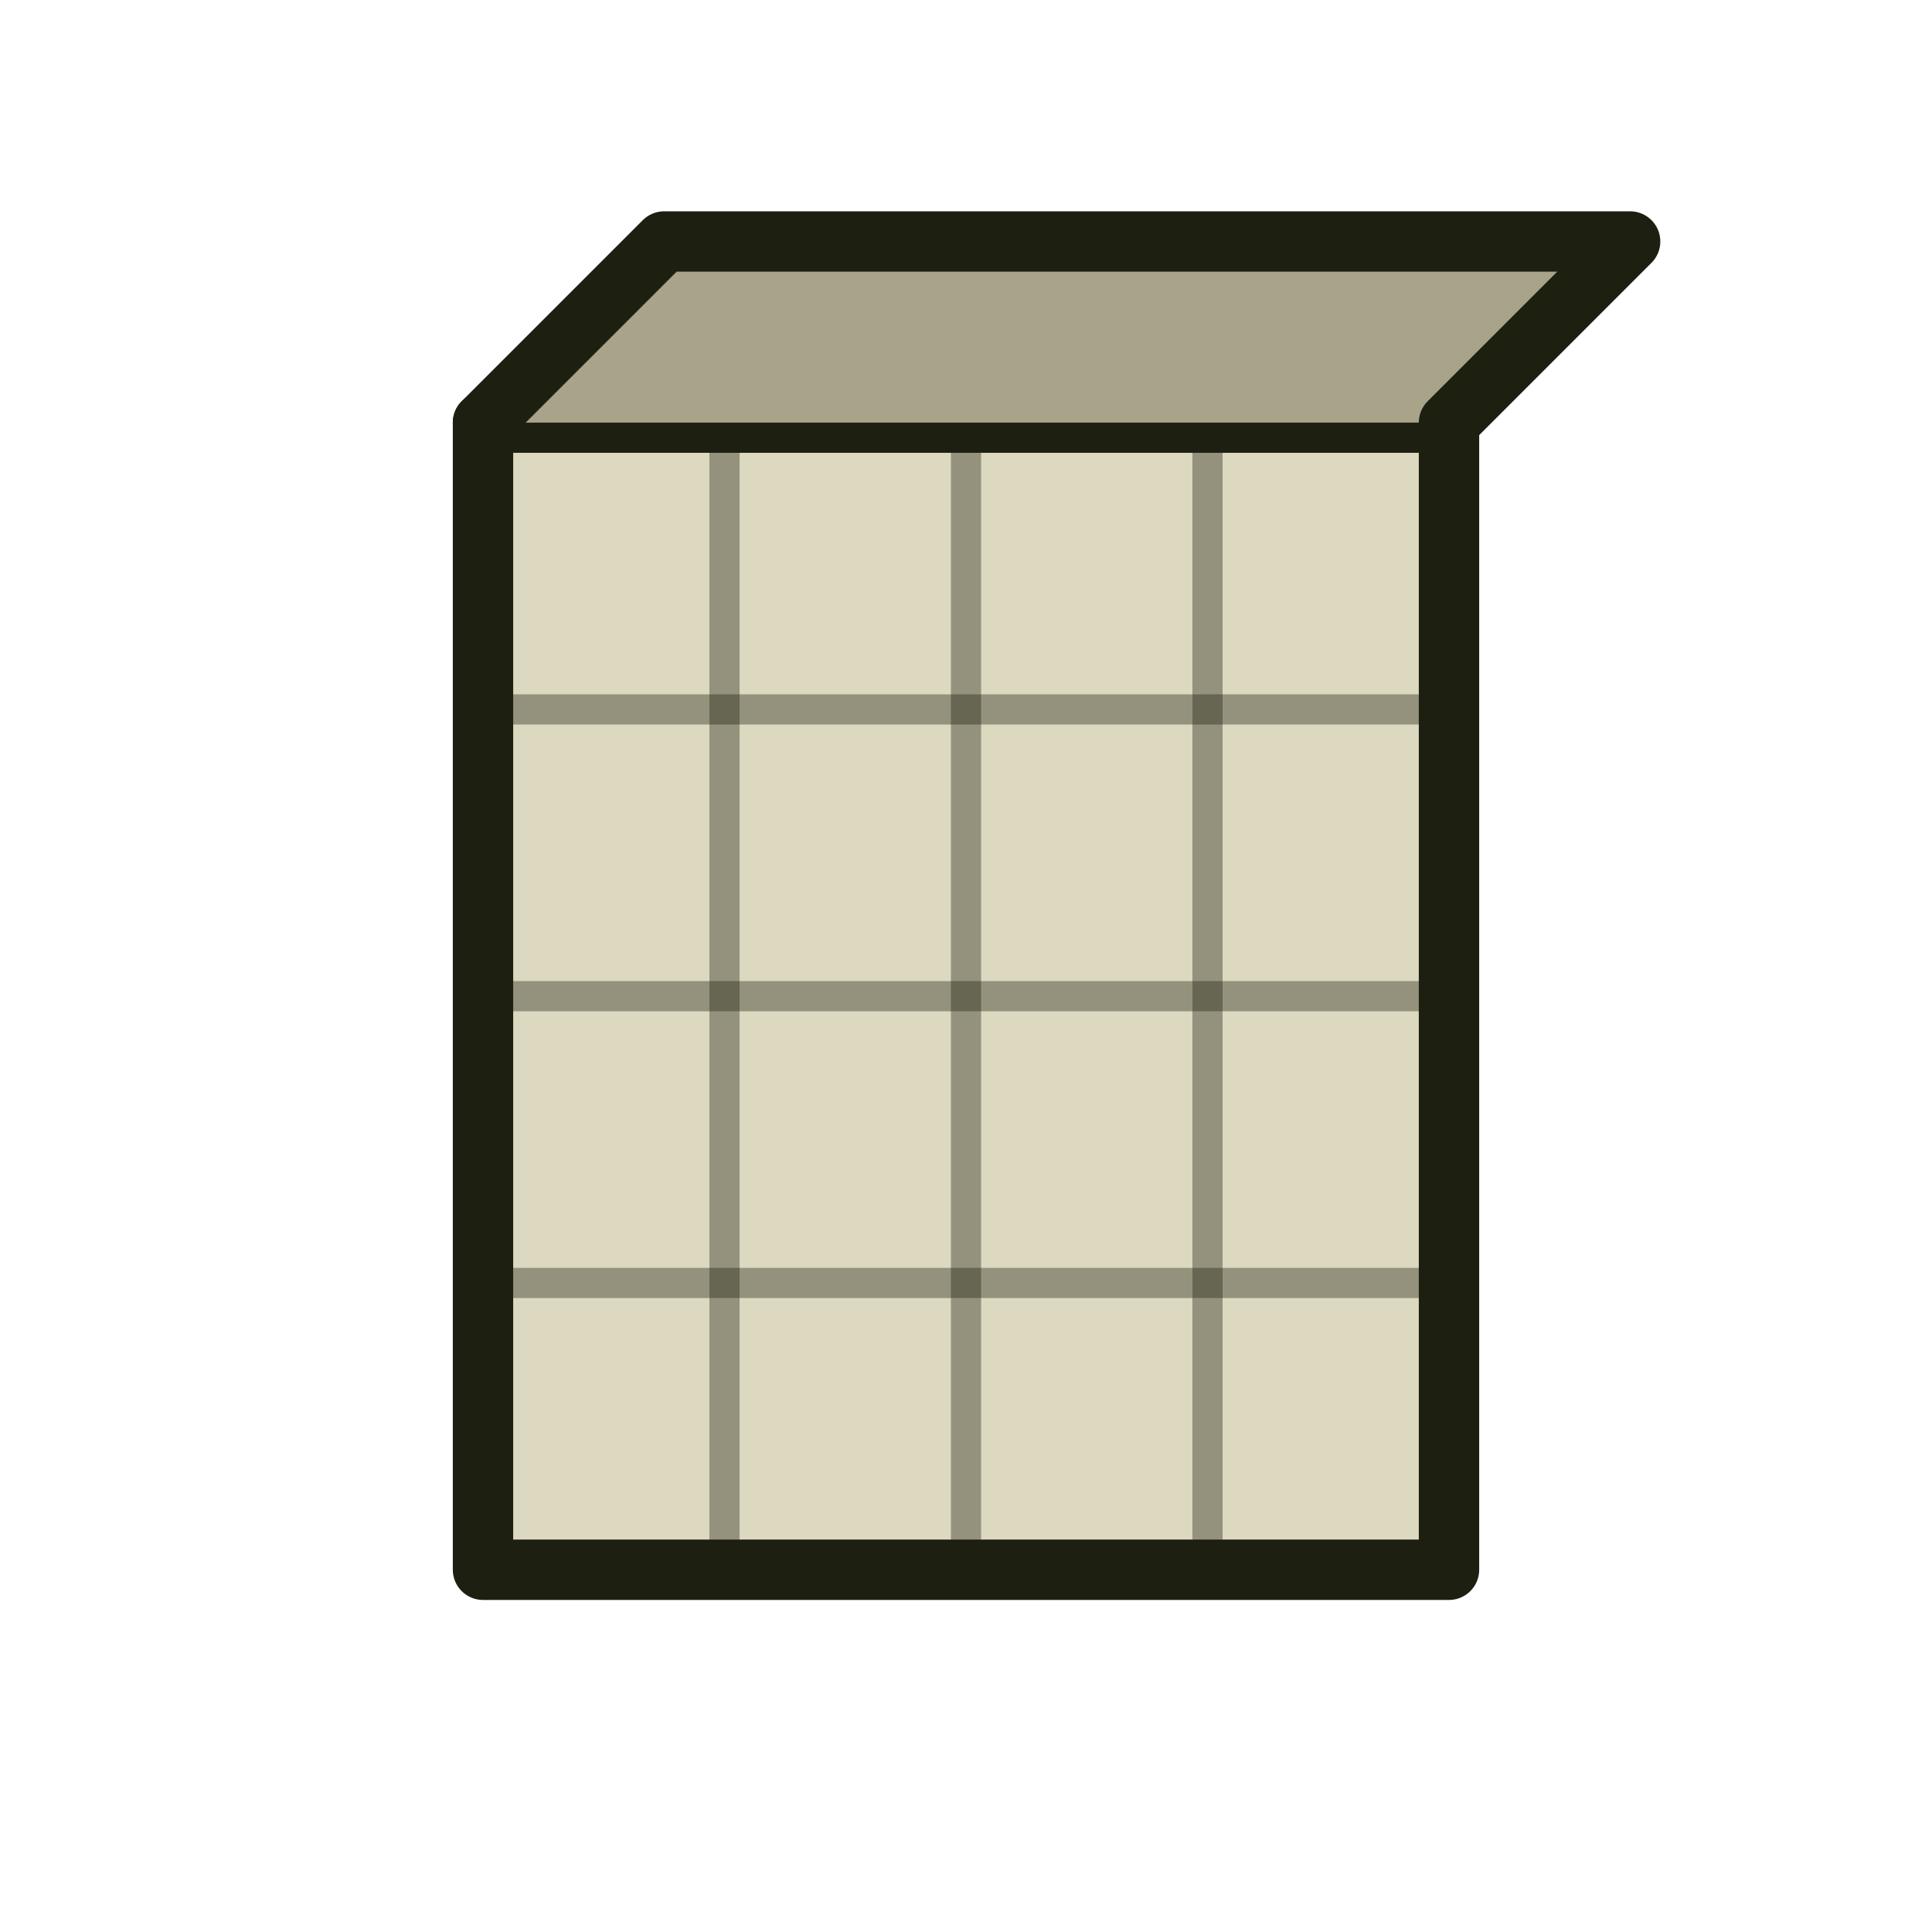
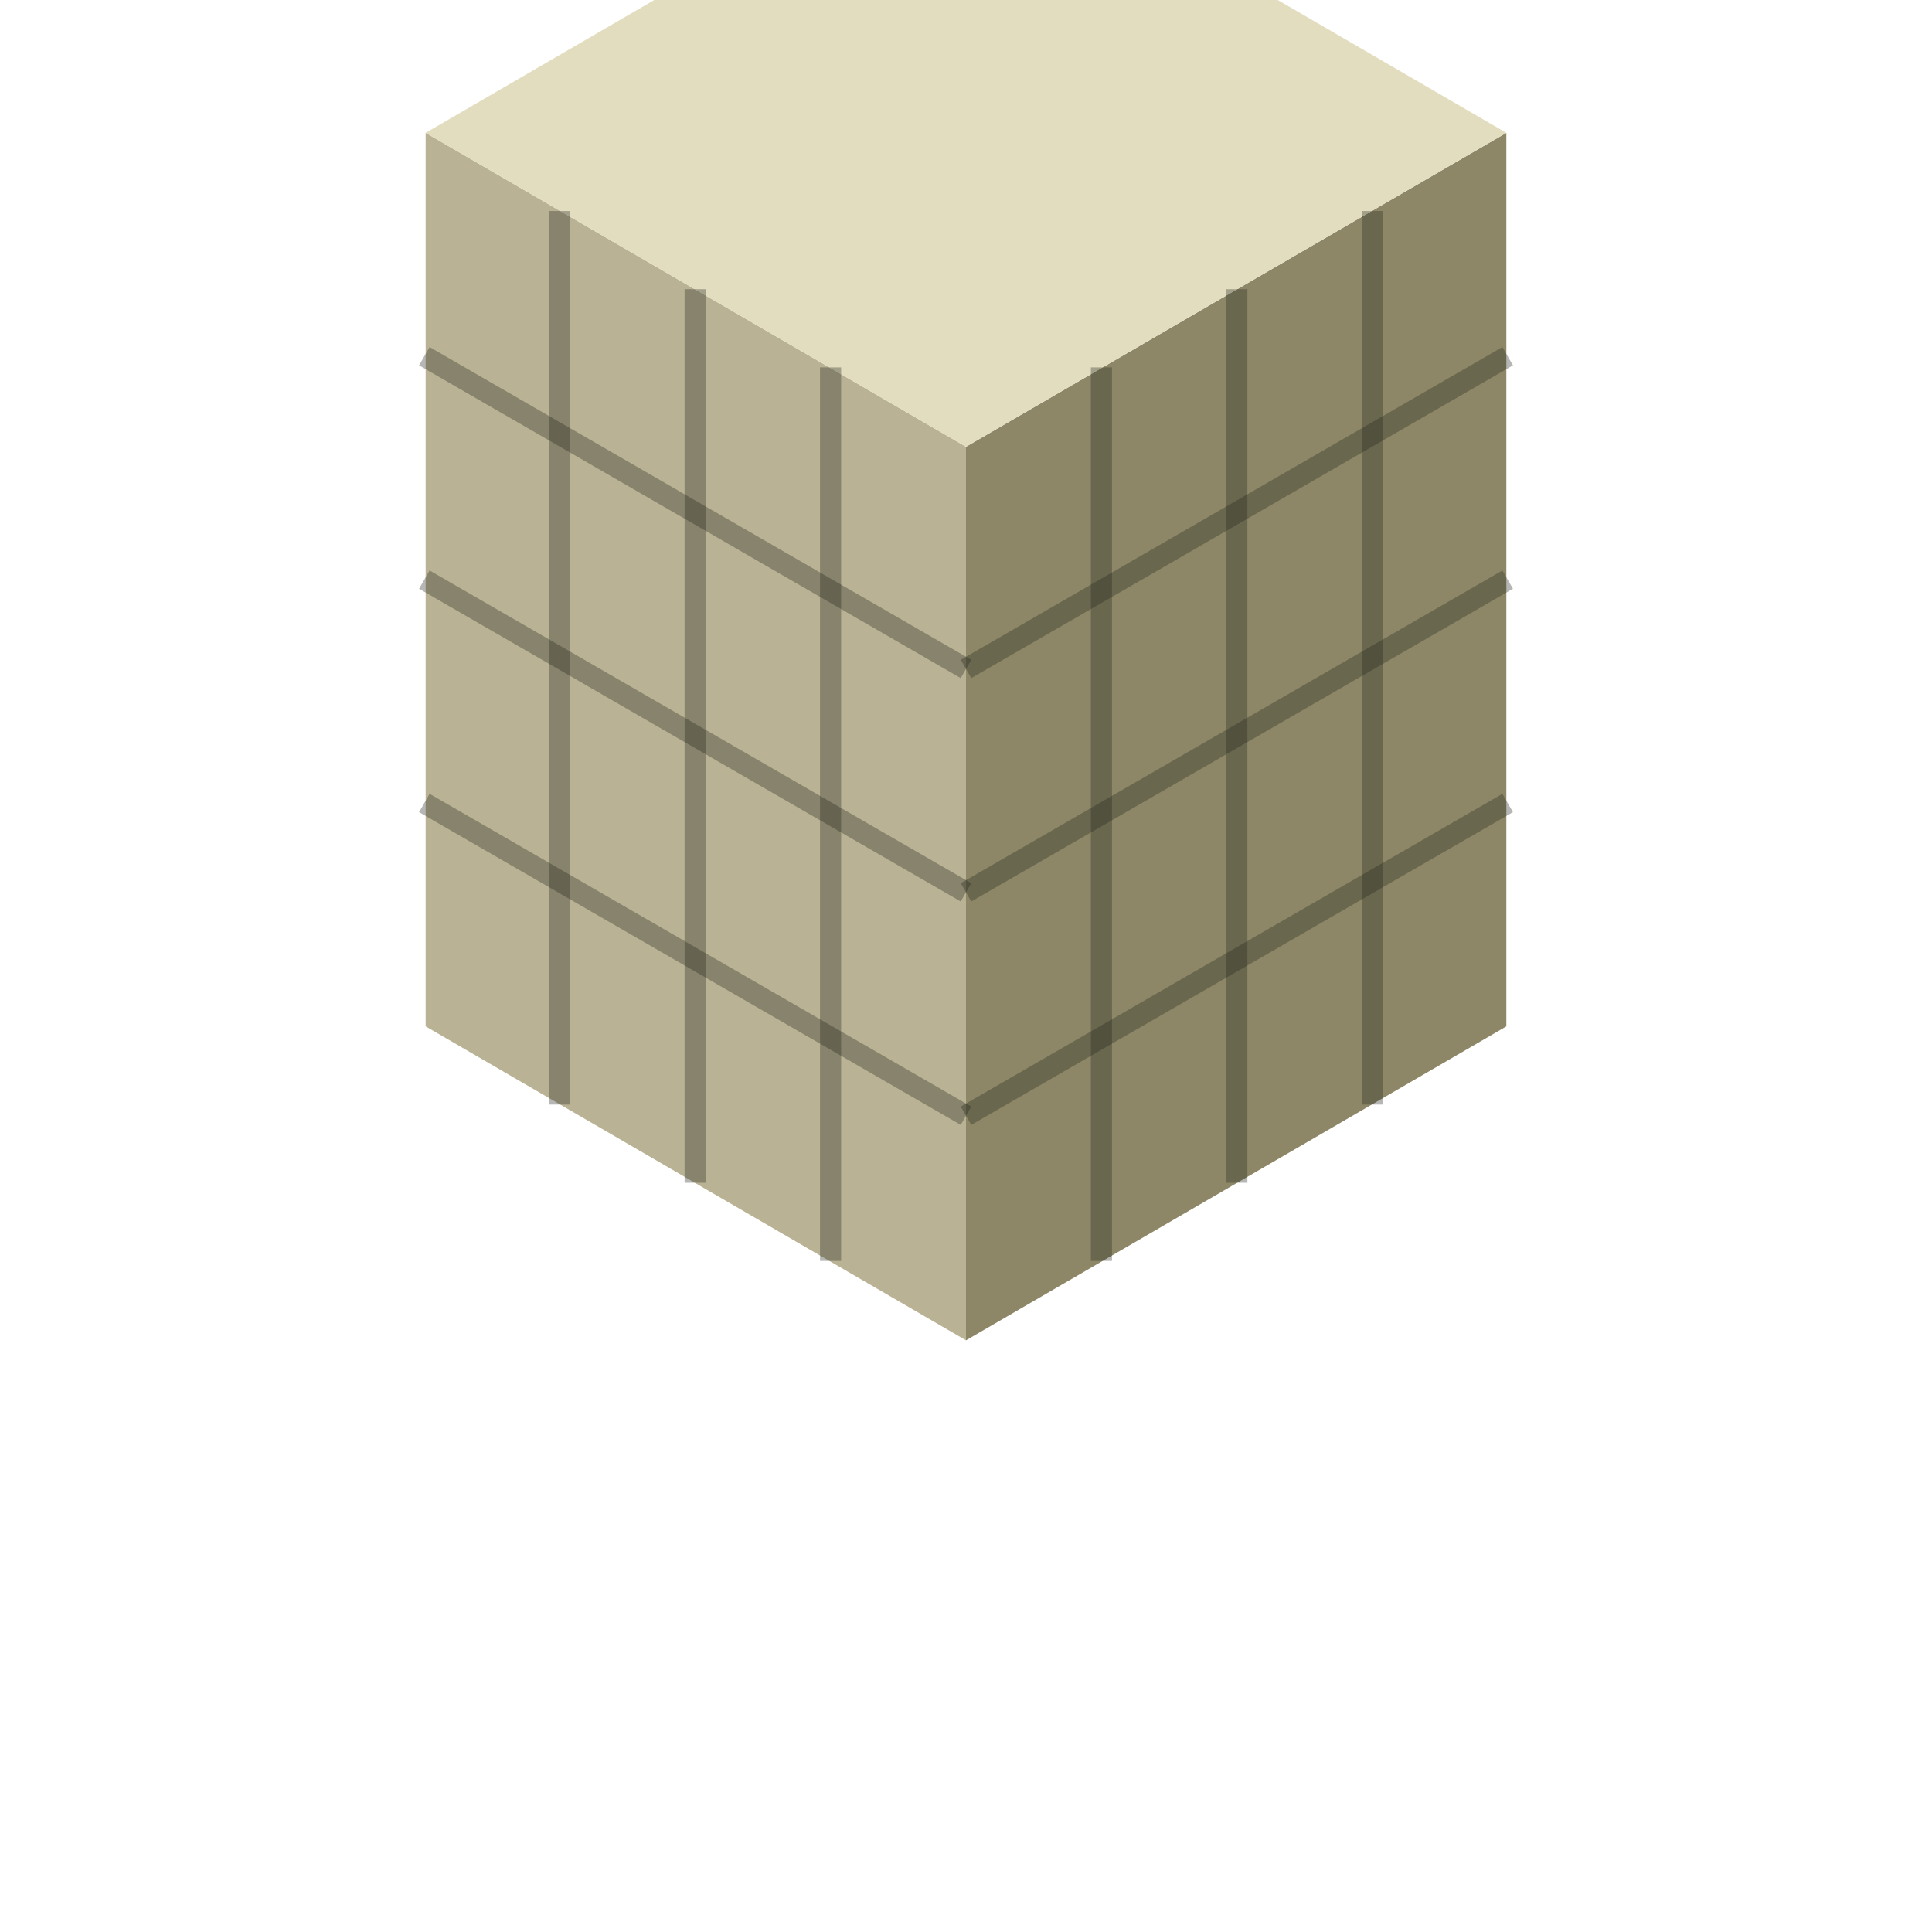
- <svg xmlns="http://www.w3.org/2000/svg" viewBox="0 0 64 64" fill="none" stroke="#1d1f11" stroke-width="2" stroke-linejoin="round" stroke-linecap="round">
-   <rect x="16" y="14" width="32" height="38" fill="#ddd8c0" />
-   <path d="M24.0 14v38" stroke-width="1" opacity=".38" />
-   <path d="M32.0 14v38" stroke-width="1" opacity=".38" />
-   <path d="M40.0 14v38" stroke-width="1" opacity=".38" />
-   <path d="M16 23.5h32" stroke-width="1" opacity=".38" />
-   <path d="M16 33.0h32" stroke-width="1" opacity=".38" />
-   <path d="M16 42.5h32" stroke-width="1" opacity=".38" />
-   <path d="M16 14l6-6h32l-6 6" fill="#a8a389" />
+ <svg xmlns="http://www.w3.org/2000/svg" viewBox="0 0 64 64" fill="none">
+   <path d="M14.1 34.0L32.0 44.4L32.0 14.8L14.1 4.4Z" fill="#b9b294" />
+   <path d="M49.9 34.0L32.0 44.4L32.0 14.8L49.9 4.4Z" fill="#8d8768" />
+   <path d="M32.0 -6.0L49.9 4.4L32.0 14.8L14.1 4.4Z" fill="#e3ddc0" />
+   <path d="M14.056 26.6L32 36.96" stroke="#22241a" stroke-width=".7" opacity=".33" />
+   <path d="M49.944 26.6L32 36.96" stroke="#22241a" stroke-width=".7" opacity=".33" />
+   <path d="M14.056 19.2L32 29.56" stroke="#22241a" stroke-width=".7" opacity=".33" />
+   <path d="M49.944 19.2L32 29.56" stroke="#22241a" stroke-width=".7" opacity=".33" />
+   <path d="M14.056 11.8L32 22.16" stroke="#22241a" stroke-width=".7" opacity=".33" />
+   <path d="M49.944 11.8L32 22.16" stroke="#22241a" stroke-width=".7" opacity=".33" />
+   <path d="M18.542 36.59L18.542 6.99" stroke="#22241a" stroke-width=".7" opacity=".33" />
+   <path d="M45.458 36.59L45.458 6.99" stroke="#22241a" stroke-width=".7" opacity=".33" />
+   <path d="M23.028 39.18L23.028 9.58" stroke="#22241a" stroke-width=".7" opacity=".33" />
+   <path d="M40.972 39.18L40.972 9.58" stroke="#22241a" stroke-width=".7" opacity=".33" />
+   <path d="M27.514 41.77L27.514 12.17" stroke="#22241a" stroke-width=".7" opacity=".33" />
+   <path d="M36.486 41.77L36.486 12.17" stroke="#22241a" stroke-width=".7" opacity=".33" />
</svg>
